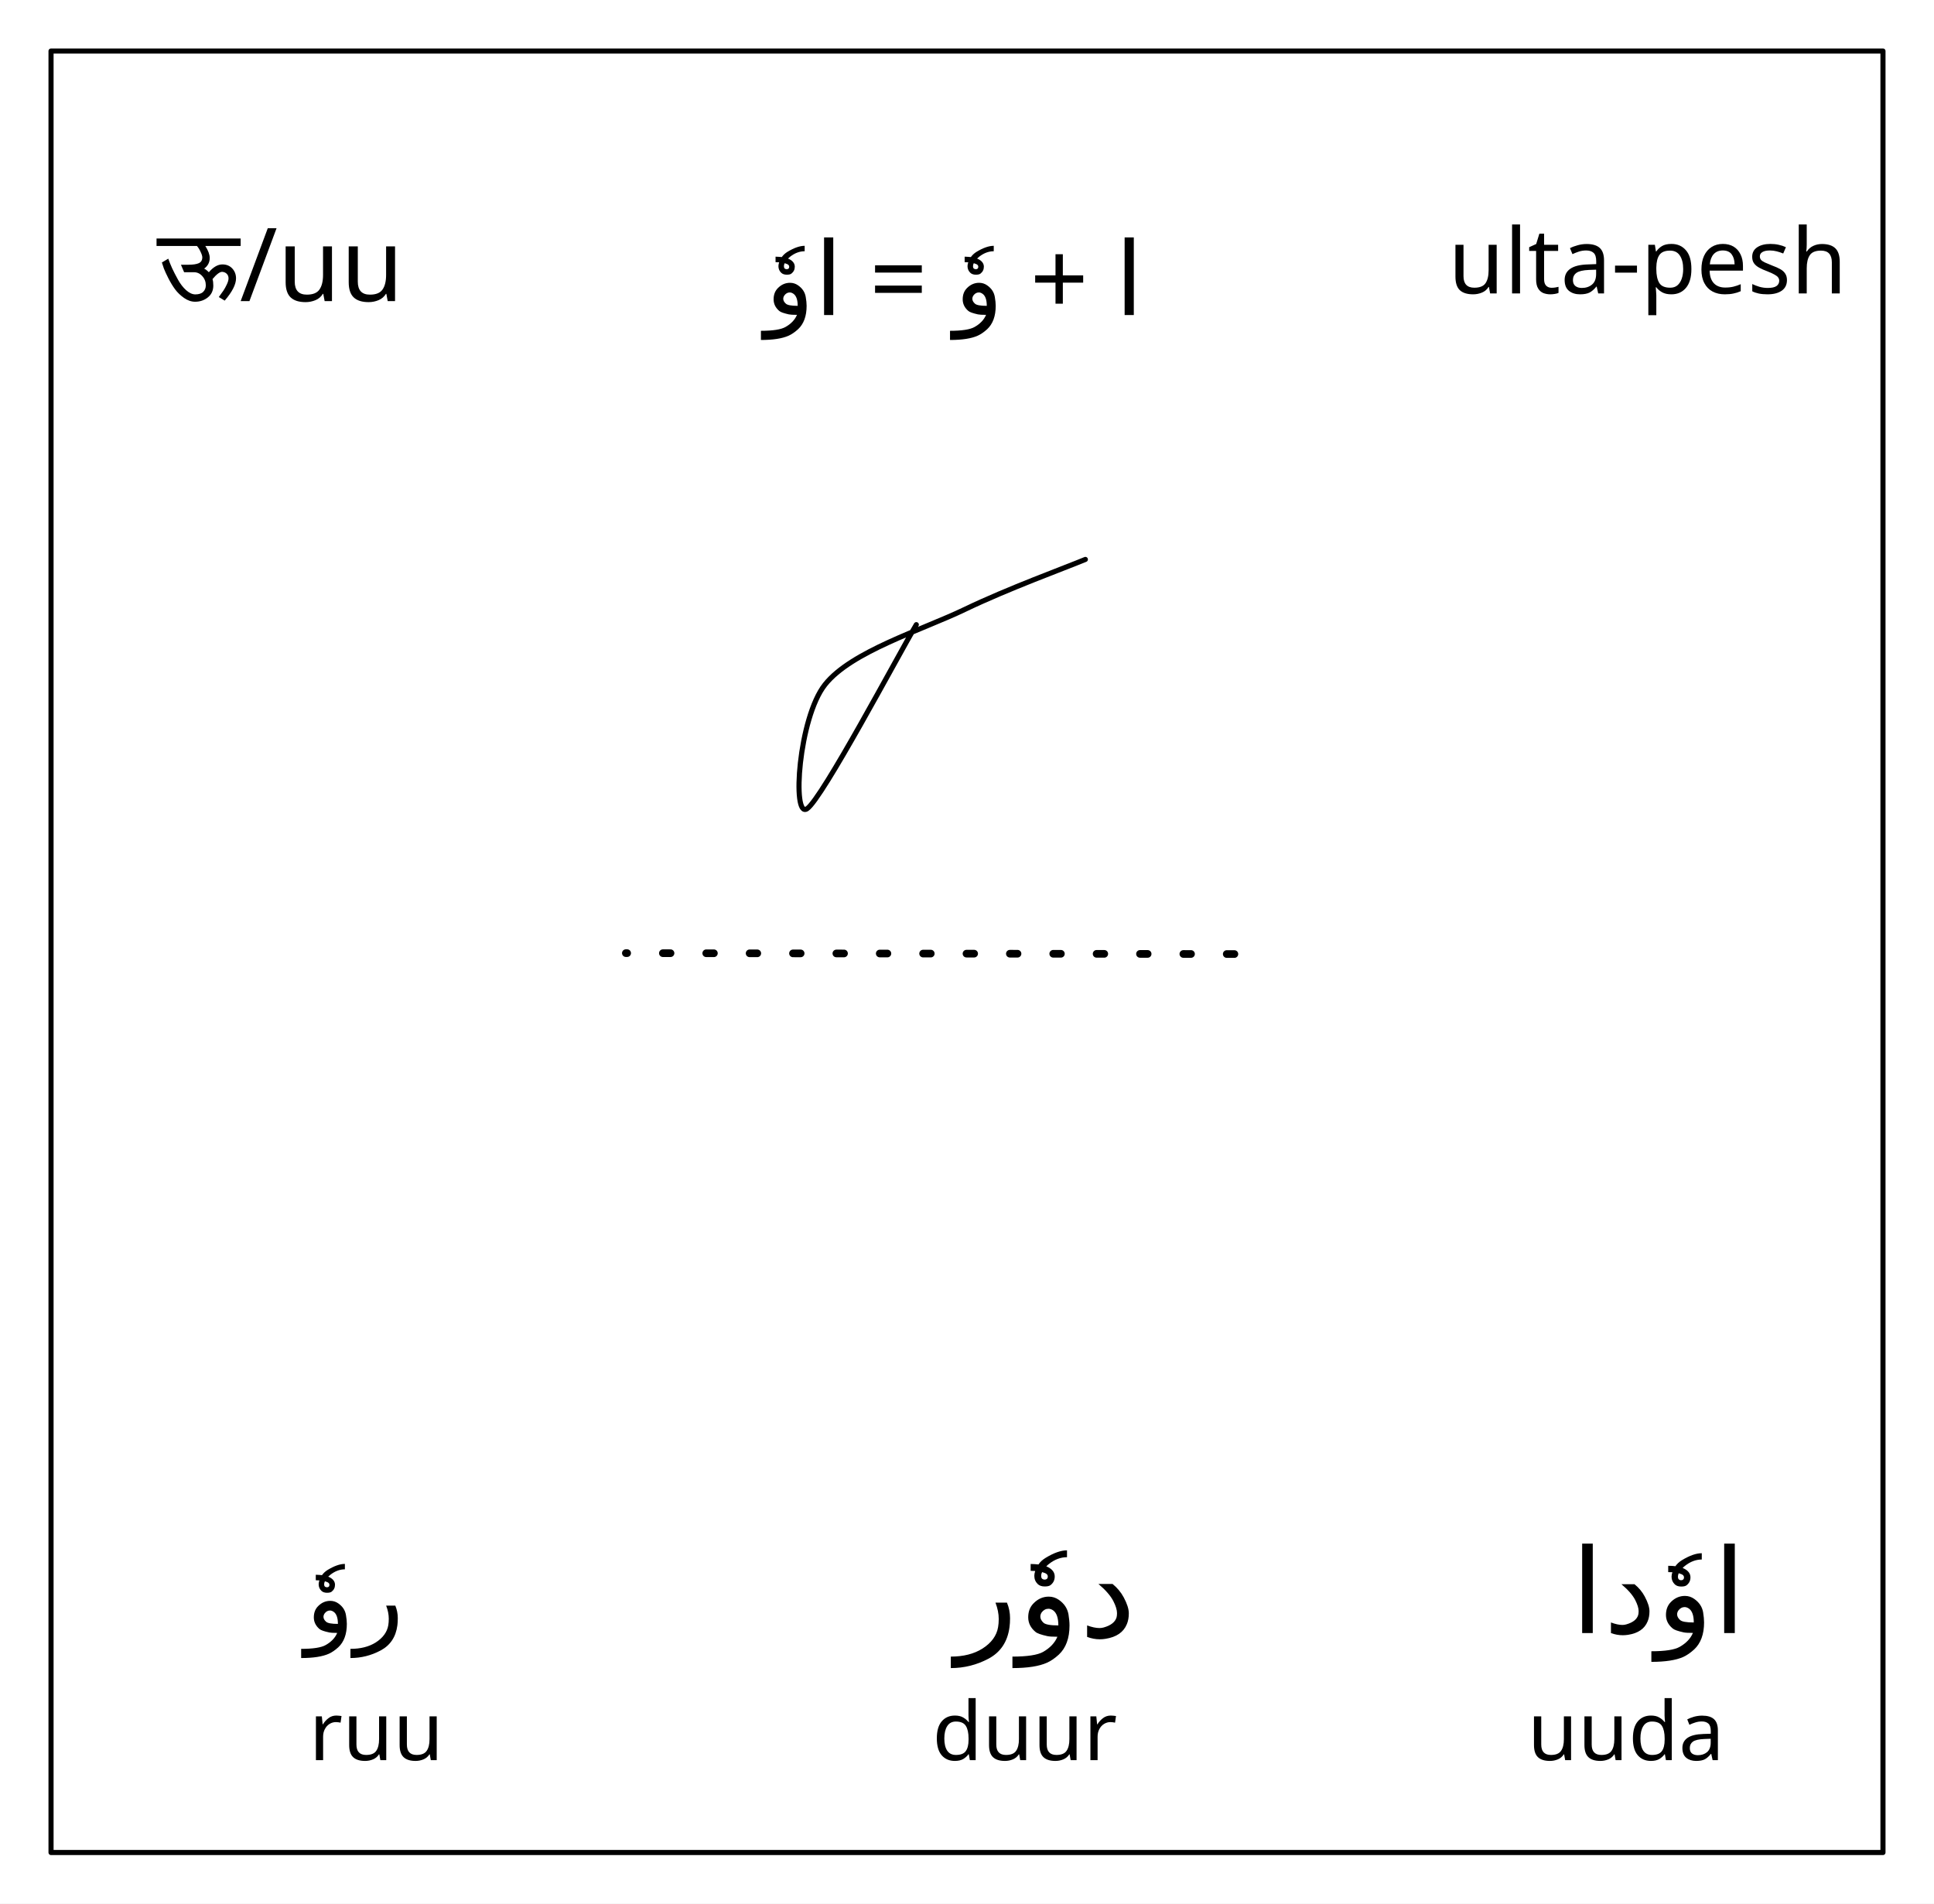
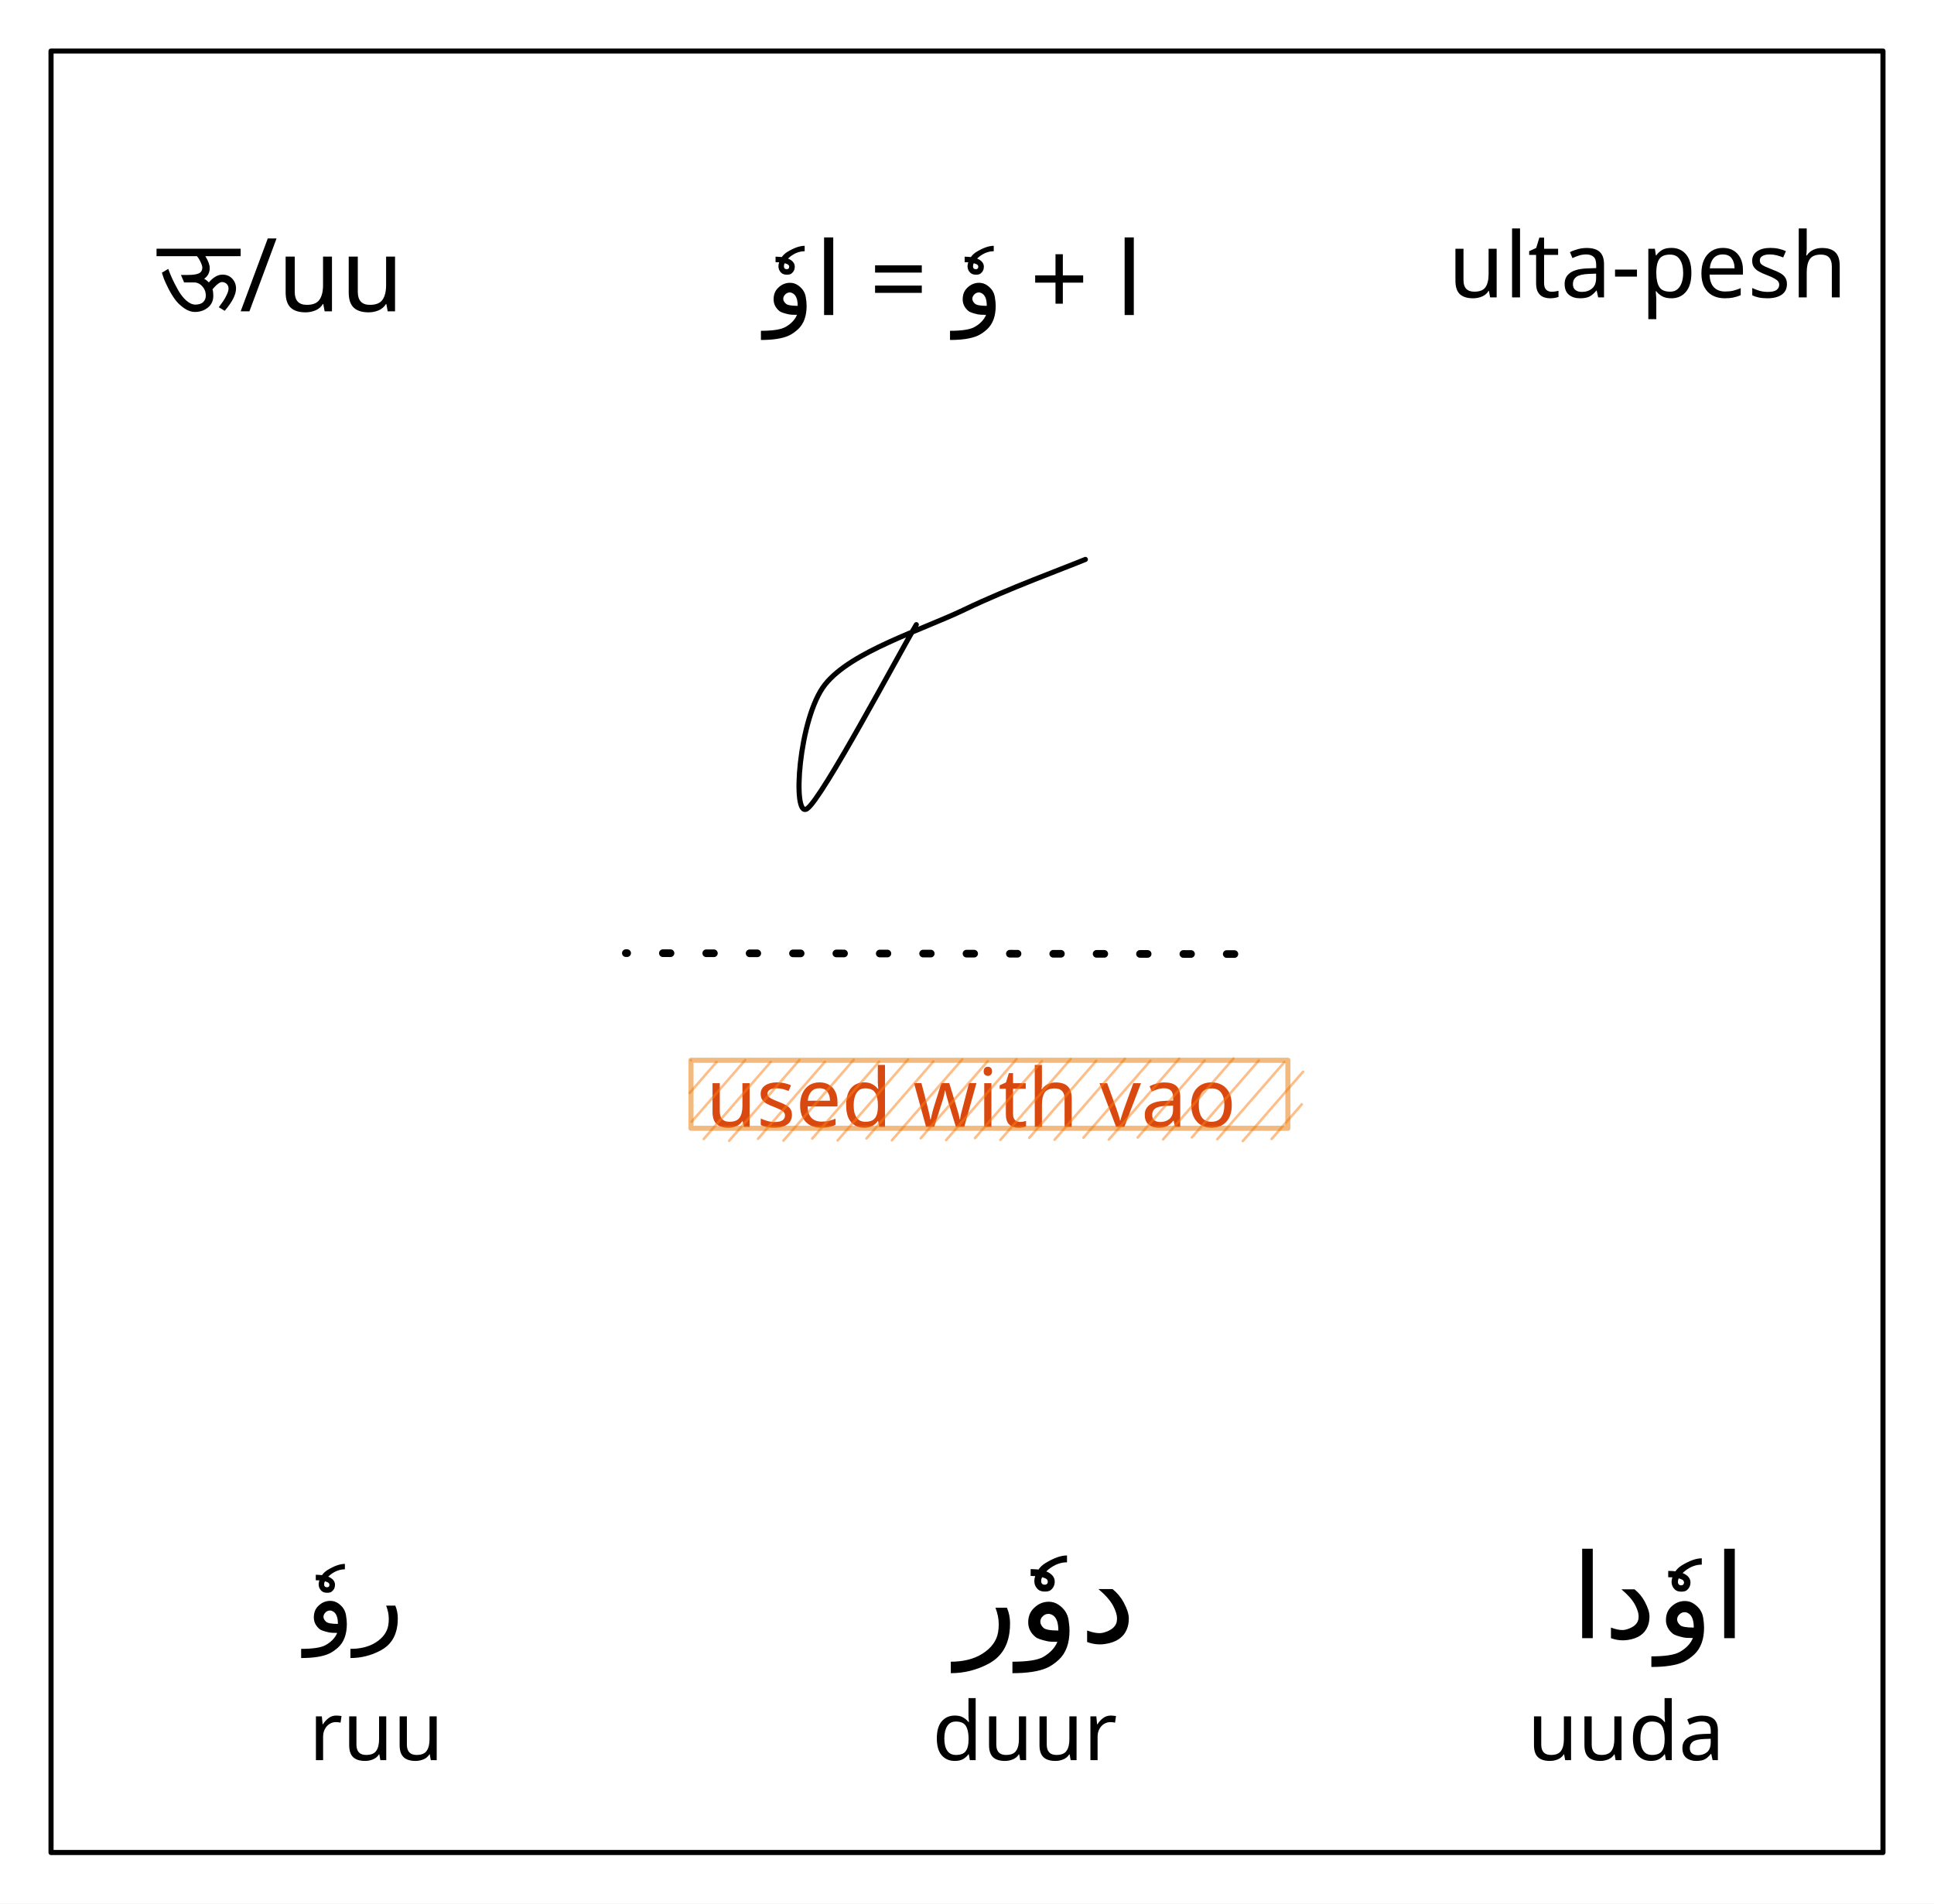
<svg xmlns="http://www.w3.org/2000/svg" version="1.1" viewBox="0 0 379 373" width="379" height="373">
  <defs>
    <style>
      @font-face {
        font-family: "Virgil";
-         src: url("../Virgil.woff2");;
+         src: url("https://excalidraw.com/Virgil.woff2");
      }
-       
+       @font-face {
+         font-family: "Cascadia";
+         src: url("https://excalidraw.com/Cascadia.woff2");
+       }
    </style>
  </defs>
  <rect x="0" y="0" width="379" height="373" fill="#ffffff" />
  <g stroke-linecap="round" transform="translate(10 10) rotate(0 179.5 176.5)">
    <path d="M0 0 C136.18 0, 272.36 0, 359 0 M0 0 C101.62 0, 203.25 0, 359 0 M359 0 C359 107.64, 359 215.28, 359 353 M359 0 C359 99.86, 359 199.73, 359 353 M359 353 C234.45 353, 109.9 353, 0 353 M359 353 C248.03 353, 137.06 353, 0 353 M0 353 C0 233.74, 0 114.49, 0 0 M0 353 C0 269.95, 0 186.9, 0 0" stroke="#000000" stroke-width="1" fill="none" />
  </g>
-   <g transform="translate(29 39) rotate(0 26 13.5)">
-     <text x="26" y="20" font-family="Virgil, Segoe UI Emoji" font-size="20px" fill="#000000" text-anchor="middle" style="white-space: pre;" direction="ltr">ऊ/uu</text>
+   <g transform="translate(31 39) rotate(0 24 15)">
+     <text x="24" y="22" font-family="Virgil, Segoe UI Emoji" font-size="20px" fill="#000000" text-anchor="middle" style="white-space: pre;" direction="ltr">ऊ/uu</text>
  </g>
-   <g transform="translate(281.7778 42.27778) rotate(0 41.11111 11.11111)">
-     <text x="41.111" y="15.222" font-family="Virgil, Segoe UI Emoji" font-size="17.778px" fill="#000000" text-anchor="middle" style="white-space: pre;" direction="ltr">ulta-pesh</text>
+   <g transform="translate(281.3889 42.27778) rotate(0 41.5 11)">
+     <text x="41.5" y="16" font-family="Virgil, Segoe UI Emoji" font-size="17.778px" fill="#000000" text-anchor="middle" style="white-space: pre;" direction="ltr">ulta-pesh</text>
  </g>
-   <g transform="translate(307.5 299) rotate(0 17.5 15)">
-     <text x="17.5" y="21" font-family="Virgil, Segoe UI Emoji" font-size="23.077px" fill="#000000" text-anchor="middle" style="white-space: pre;" direction="rtl">اوٗدا</text>
+   <g transform="translate(309 299) rotate(0 16 15.5)">
+     <text x="16" y="22" font-family="Virgil, Segoe UI Emoji" font-size="23.077px" fill="#000000" text-anchor="middle" style="white-space: pre;" direction="rtl">اوٗدا</text>
  </g>
-   <g transform="translate(187 297.75) rotate(0 18 16)">
-     <text x="18" y="23" font-family="Virgil, Segoe UI Emoji" font-size="25px" fill="#000000" text-anchor="middle" style="white-space: pre;" direction="rtl">دوٗر</text>
+   <g transform="translate(189 297.75) rotate(0 16 17.5)">
+     <text x="16" y="24" font-family="Virgil, Segoe UI Emoji" font-size="25px" fill="#000000" text-anchor="middle" style="white-space: pre;" direction="rtl">دوٗر</text>
  </g>
-   <g transform="translate(59.5 301) rotate(0 10 13)">
-     <text x="10" y="19" font-family="Virgil, Segoe UI Emoji" font-size="20px" fill="#000000" text-anchor="middle" style="white-space: pre;" direction="rtl">روٗ</text>
+   <g transform="translate(61 301) rotate(0 8.5 13.5)">
+     <text x="8.5" y="19" font-family="Virgil, Segoe UI Emoji" font-size="20px" fill="#000000" text-anchor="middle" style="white-space: pre;" direction="rtl">روٗ</text>
  </g>
-   <g transform="translate(139 42.72728) rotate(0 48 13)">
-     <text x="48" y="19" font-family="Virgil, Segoe UI Emoji" font-size="20px" fill="#000000" text-anchor="middle" style="white-space: pre;" direction="rtl">ا + وٗ = اوٗ</text>
+   <g transform="translate(140 42.72728) rotate(0 47 13.5)">
+     <text x="47" y="19" font-family="Virgil, Segoe UI Emoji" font-size="20px" fill="#000000" text-anchor="middle" style="white-space: pre;" direction="rtl">ا + وٗ = اوٗ</text>
  </g>
-   <g transform="translate(298.9352 330.8966) rotate(0 19.5 10)">
-     <text x="39" y="14" font-family="Virgil, Segoe UI Emoji" font-size="16px" fill="#000000" text-anchor="end" style="white-space: pre;" direction="ltr">uuda</text>
+   <g transform="translate(297.9352 330.8966) rotate(0 20 10)">
+     <text x="40" y="14" font-family="Virgil, Segoe UI Emoji" font-size="16px" fill="#000000" text-anchor="end" style="white-space: pre;" direction="ltr">uuda</text>
  </g>
-   <g transform="translate(183.9352 330.8966) rotate(0 17.5 10)">
-     <text x="35" y="14" font-family="Virgil, Segoe UI Emoji" font-size="16px" fill="#000000" text-anchor="end" style="white-space: pre;" direction="ltr">duur</text>
+   <g transform="translate(182.9352 330.8966) rotate(0 18 10)">
+     <text x="36" y="14" font-family="Virgil, Segoe UI Emoji" font-size="16px" fill="#000000" text-anchor="end" style="white-space: pre;" direction="ltr">duur</text>
  </g>
-   <g transform="translate(60.93518 330.8966) rotate(0 13 10)">
-     <text x="26" y="14" font-family="Virgil, Segoe UI Emoji" font-size="16px" fill="#000000" text-anchor="end" style="white-space: pre;" direction="ltr">ruu</text>
+   <g transform="translate(59.93518 330.8966) rotate(0 13.5 10)">
+     <text x="27" y="14" font-family="Virgil, Segoe UI Emoji" font-size="16px" fill="#000000" text-anchor="end" style="white-space: pre;" direction="ltr">ruu</text>
  </g>
  <g stroke-linecap="round">
    <g transform="translate(122.6474 186.3836) rotate(179.6293 59.62566 0.473006)">
      <path d="M0 0 C19.88 0.16, 99.38 0.79, 119.25 0.95" stroke="#000000" stroke-width="1.5" fill="none" stroke-dasharray="1.5 7" />
    </g>
  </g>
  <g stroke-linecap="round">
    <g transform="translate(188.8526 146.389) rotate(174.2034 -4.035013 -12.22941)">
      <path d="M0 0 C4.16 -5.62, 21.8 -32.08, 24.96 -33.73 C28.13 -35.37, 24.78 -15.84, 18.99 -9.88 C13.21 -3.93, -0.88 -1.2, -9.76 2.01 C-18.63 5.22, -30.17 8.14, -34.25 9.37 M0 0 C4.16 -5.62, 21.8 -32.08, 24.96 -33.73 C28.13 -35.37, 24.78 -15.84, 18.99 -9.88 C13.21 -3.93, -0.88 -1.2, -9.76 2.01 C-18.63 5.22, -30.17 8.14, -34.25 9.37" stroke="#000000" stroke-width="1" fill="none" />
    </g>
  </g>
+   <g transform="translate(138.3668 206.824) rotate(0 56 10)">
+     <text x="0" y="14" font-family="Virgil, Segoe UI Emoji" font-size="16px" fill="#d9480f" text-anchor="start" style="white-space: pre;" direction="ltr">used with vao</text>
+   </g>
+   <g stroke-opacity="0.5" fill-opacity="0.5" stroke-linecap="round" transform="translate(135.4133 207.7579) rotate(0 58.48608 6.665649)">
+     <path d="M0 0 C0 0, 0 0, 0 0 M0 0 C0 0, 0 0, 0 0 M-0.26 6.4 C0.93 5.03, 2.12 3.65, 4.99 0.36 M-0.26 6.4 C1.44 4.44, 3.14 2.48, 4.99 0.36 M0.13 12.04 C2.83 8.93, 5.53 5.83, 10.63 -0.03 M0.13 12.04 C3.51 8.15, 6.9 4.26, 10.63 -0.03 M2.5 15.42 C5.65 11.8, 8.8 8.17, 15.62 0.33 M2.5 15.42 C6.91 10.35, 11.32 5.27, 15.62 0.33 M7.48 15.78 C12.62 9.87, 17.76 3.96, 21.26 -0.07 M7.48 15.78 C11.66 10.97, 15.84 6.16, 21.26 -0.07 M13.13 15.39 C16.23 11.81, 19.34 8.24, 26.25 0.29 M13.13 15.39 C17.7 10.12, 22.27 4.86, 26.25 0.29 M18.11 15.75 C22.28 10.95, 26.46 6.15, 31.89 -0.1 M18.11 15.75 C23.32 9.75, 28.53 3.76, 31.89 -0.1 M23.76 15.35 C26.88 11.76, 30.01 8.16, 36.88 0.26 M23.76 15.35 C27.36 11.21, 30.96 7.07, 36.88 0.26 M28.74 15.71 C31.68 12.34, 34.61 8.96, 42.52 -0.14 M28.74 15.71 C32.72 11.13, 36.7 6.56, 42.52 -0.14 M34.39 15.32 C37.08 12.21, 39.78 9.11, 47.51 0.22 M34.39 15.32 C37.48 11.75, 40.58 8.19, 47.51 0.22 M39.37 15.68 C43.64 10.76, 47.92 5.85, 53.15 -0.17 M39.37 15.68 C43.33 11.12, 47.29 6.57, 53.15 -0.17 M45.02 15.28 C48.18 11.64, 51.34 8, 58.14 0.19 M45.02 15.28 C49.8 9.78, 54.59 4.27, 58.14 0.19 M50 15.64 C53.33 11.81, 56.66 7.99, 63.78 -0.21 M50 15.64 C54.62 10.33, 59.23 5.03, 63.78 -0.21 M55.65 15.25 C60.73 9.4, 65.81 3.55, 68.77 0.15 M55.65 15.25 C58.3 12.2, 60.94 9.15, 68.77 0.15 M60.63 15.61 C64.7 10.93, 68.77 6.25, 74.41 -0.24 M60.63 15.61 C64.8 10.82, 68.96 6.03, 74.41 -0.24 M66.28 15.21 C69.26 11.78, 72.25 8.35, 79.4 0.12 M66.28 15.21 C70.18 10.72, 74.08 6.23, 79.4 0.12 M71.26 15.57 C76.77 9.24, 82.27 2.91, 85.04 -0.28 M71.26 15.57 C76.35 9.72, 81.44 3.87, 85.04 -0.28 M76.91 15.18 C80.65 10.87, 84.4 6.56, 90.03 0.08 M76.91 15.18 C79.68 11.99, 82.46 8.79, 90.03 0.08 M81.89 15.54 C86.36 10.4, 90.82 5.27, 95.67 -0.31 M81.89 15.54 C85 11.96, 88.11 8.39, 95.67 -0.31 M87.54 15.14 C90.5 11.74, 93.46 8.33, 100.66 0.05 M87.54 15.14 C91.64 10.42, 95.75 5.7, 100.66 0.05 M92.52 15.5 C96.36 11.09, 100.19 6.68, 106.3 -0.34 M92.52 15.5 C96.24 11.23, 99.96 6.95, 106.3 -0.34 M98.17 15.11 C101.49 11.28, 104.82 7.46, 111.29 0.02 M98.17 15.11 C103.15 9.37, 108.14 3.63, 111.29 0.02 M103.15 15.47 C107.26 10.75, 111.36 6.03, 116.27 0.38 M103.15 15.47 C105.91 12.3, 108.67 9.13, 116.27 0.38 M108.14 15.83 C111.85 11.56, 115.56 7.29, 119.95 2.24 M108.14 15.83 C110.52 13.1, 112.89 10.37, 119.95 2.24 M113.78 15.43 C115.66 13.27, 117.55 11.11, 119.69 8.64 M113.78 15.43 C115.34 13.64, 116.9 11.85, 119.69 8.64" stroke="#fd7e14" stroke-width="0.5" fill="none" />
+     <path d="M0 0 C40.29 0, 80.58 0, 116.97 0 M0 0 C41.36 0, 82.73 0, 116.97 0 M116.97 0 C116.97 4.98, 116.97 9.96, 116.97 13.33 M116.97 0 C116.97 3.98, 116.97 7.95, 116.97 13.33 M116.97 13.33 C92.7 13.33, 68.42 13.33, 0 13.33 M116.97 13.33 C91.67 13.33, 66.38 13.33, 0 13.33 M0 13.33 C0 9.09, 0 4.85, 0 0 M0 13.33 C0 10.53, 0 7.74, 0 0" stroke="#e67700" stroke-width="1" fill="none" />
+   </g>
</svg>
